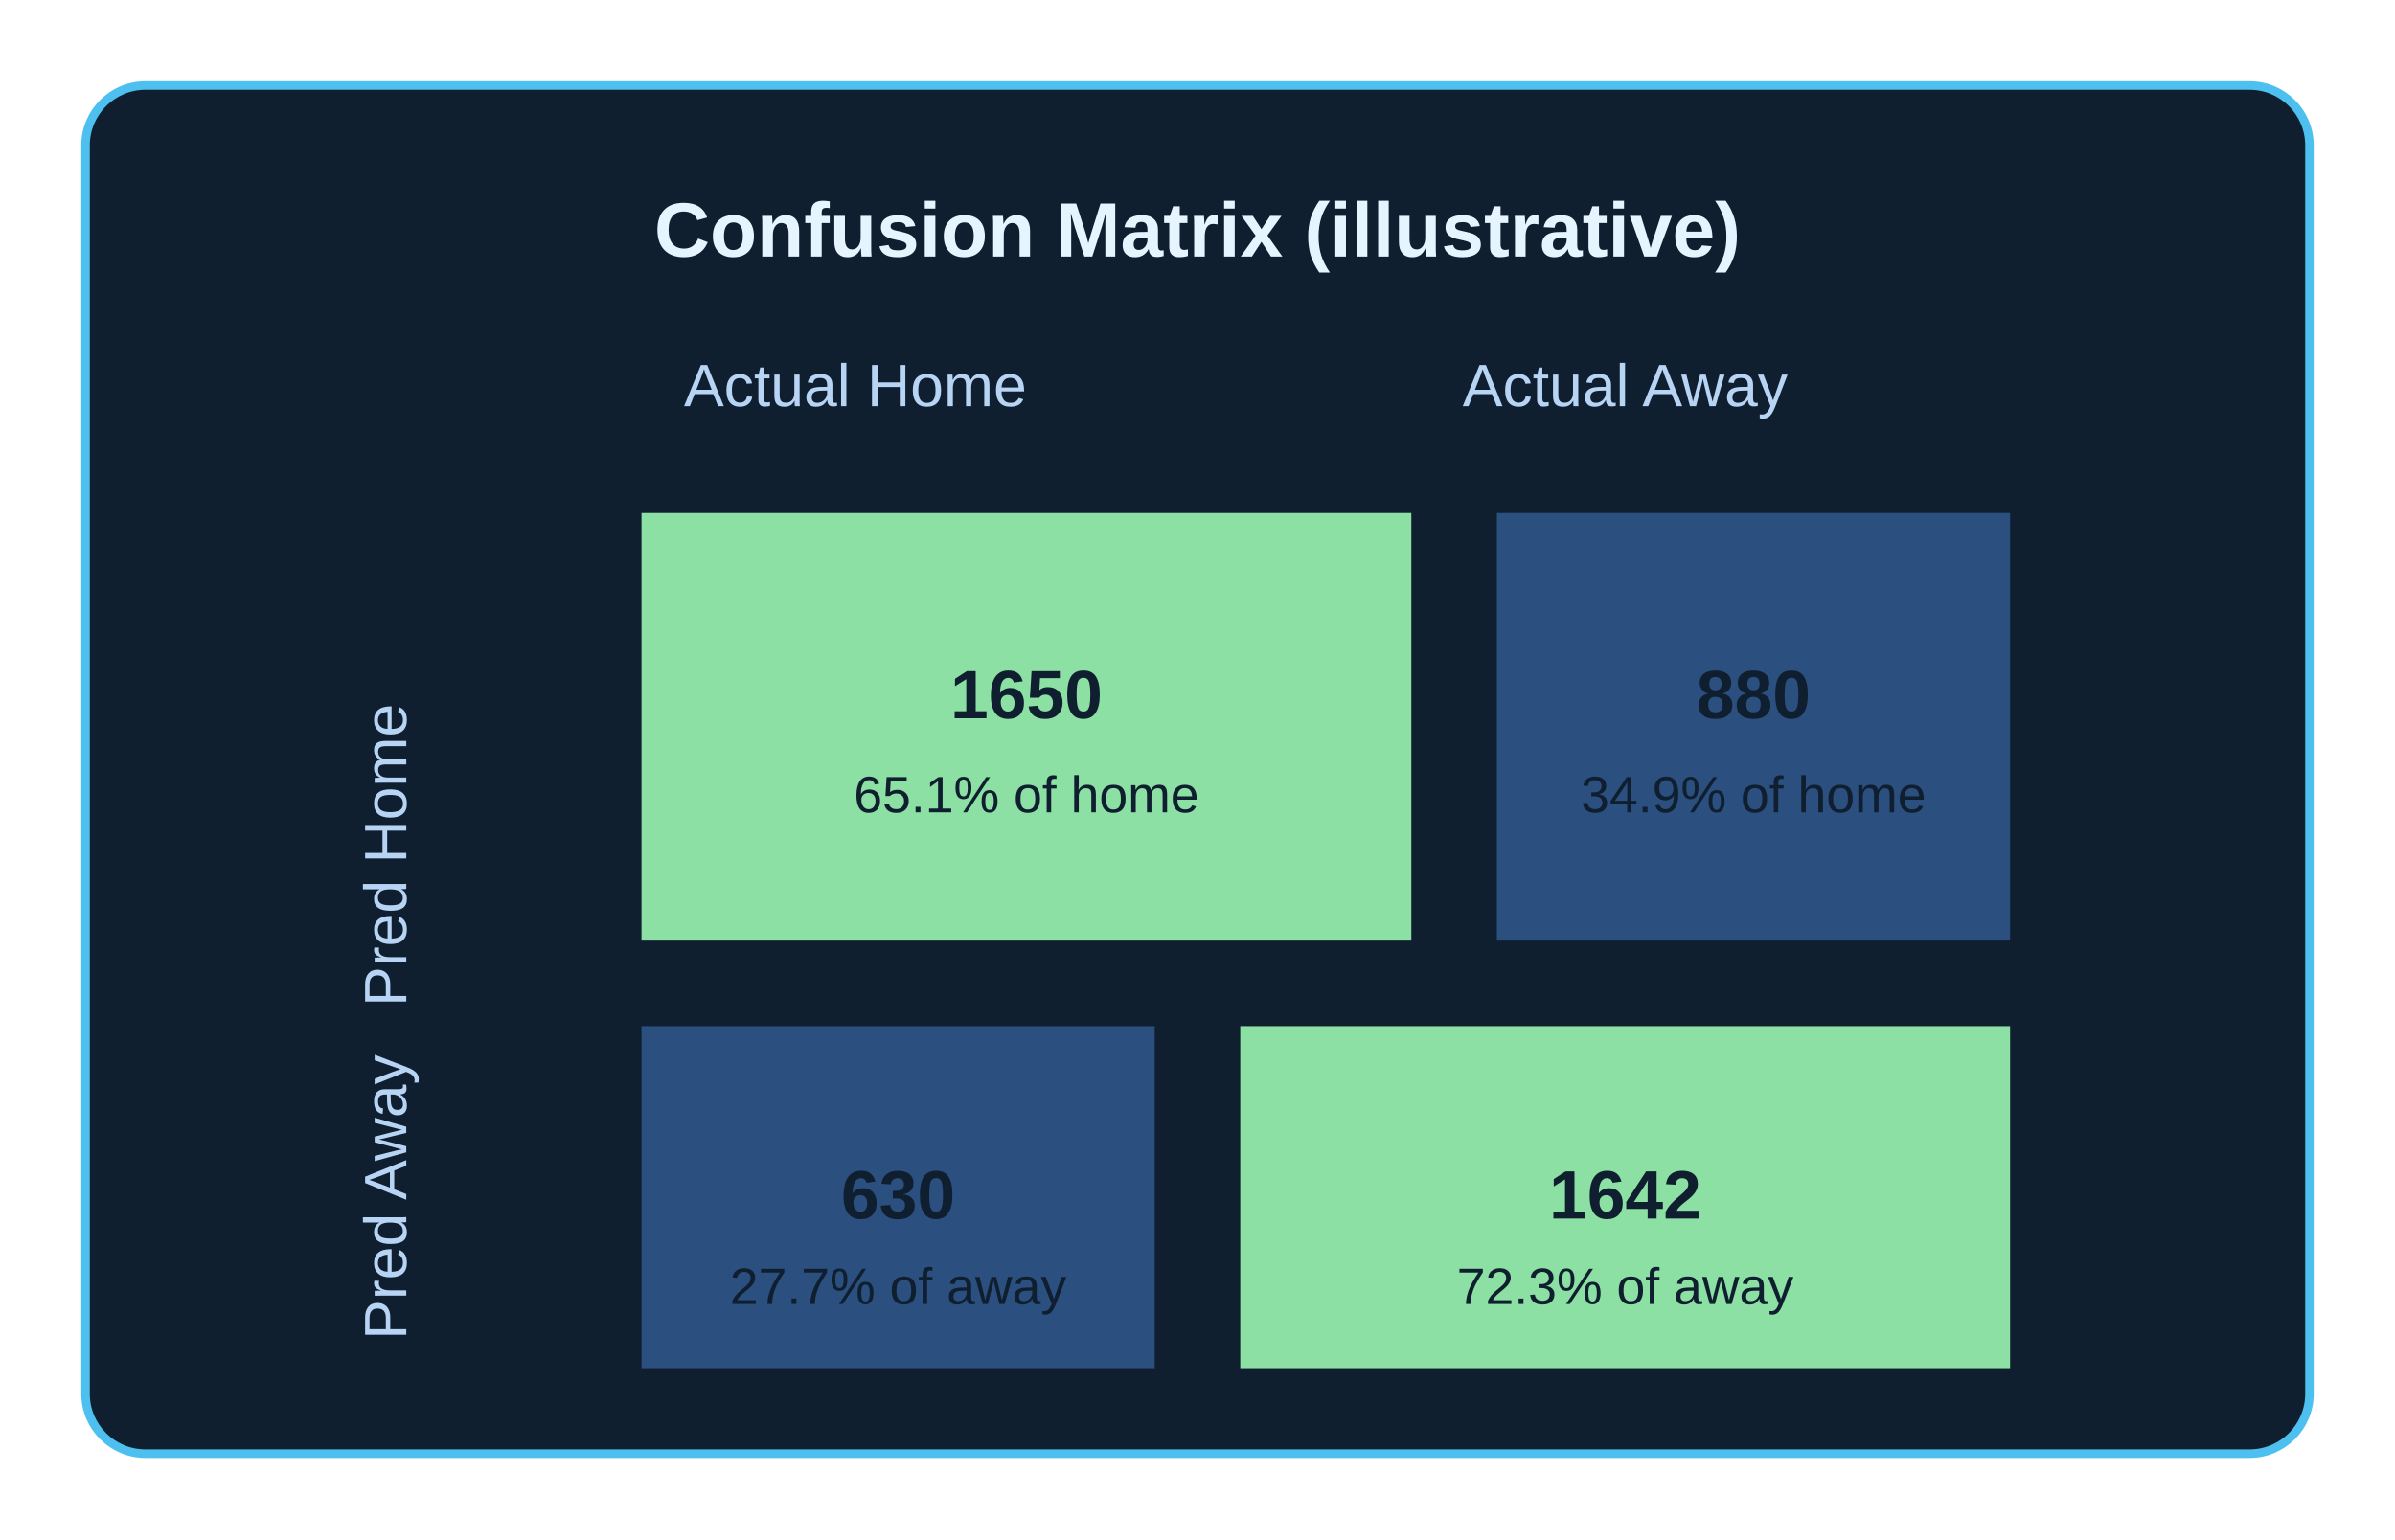
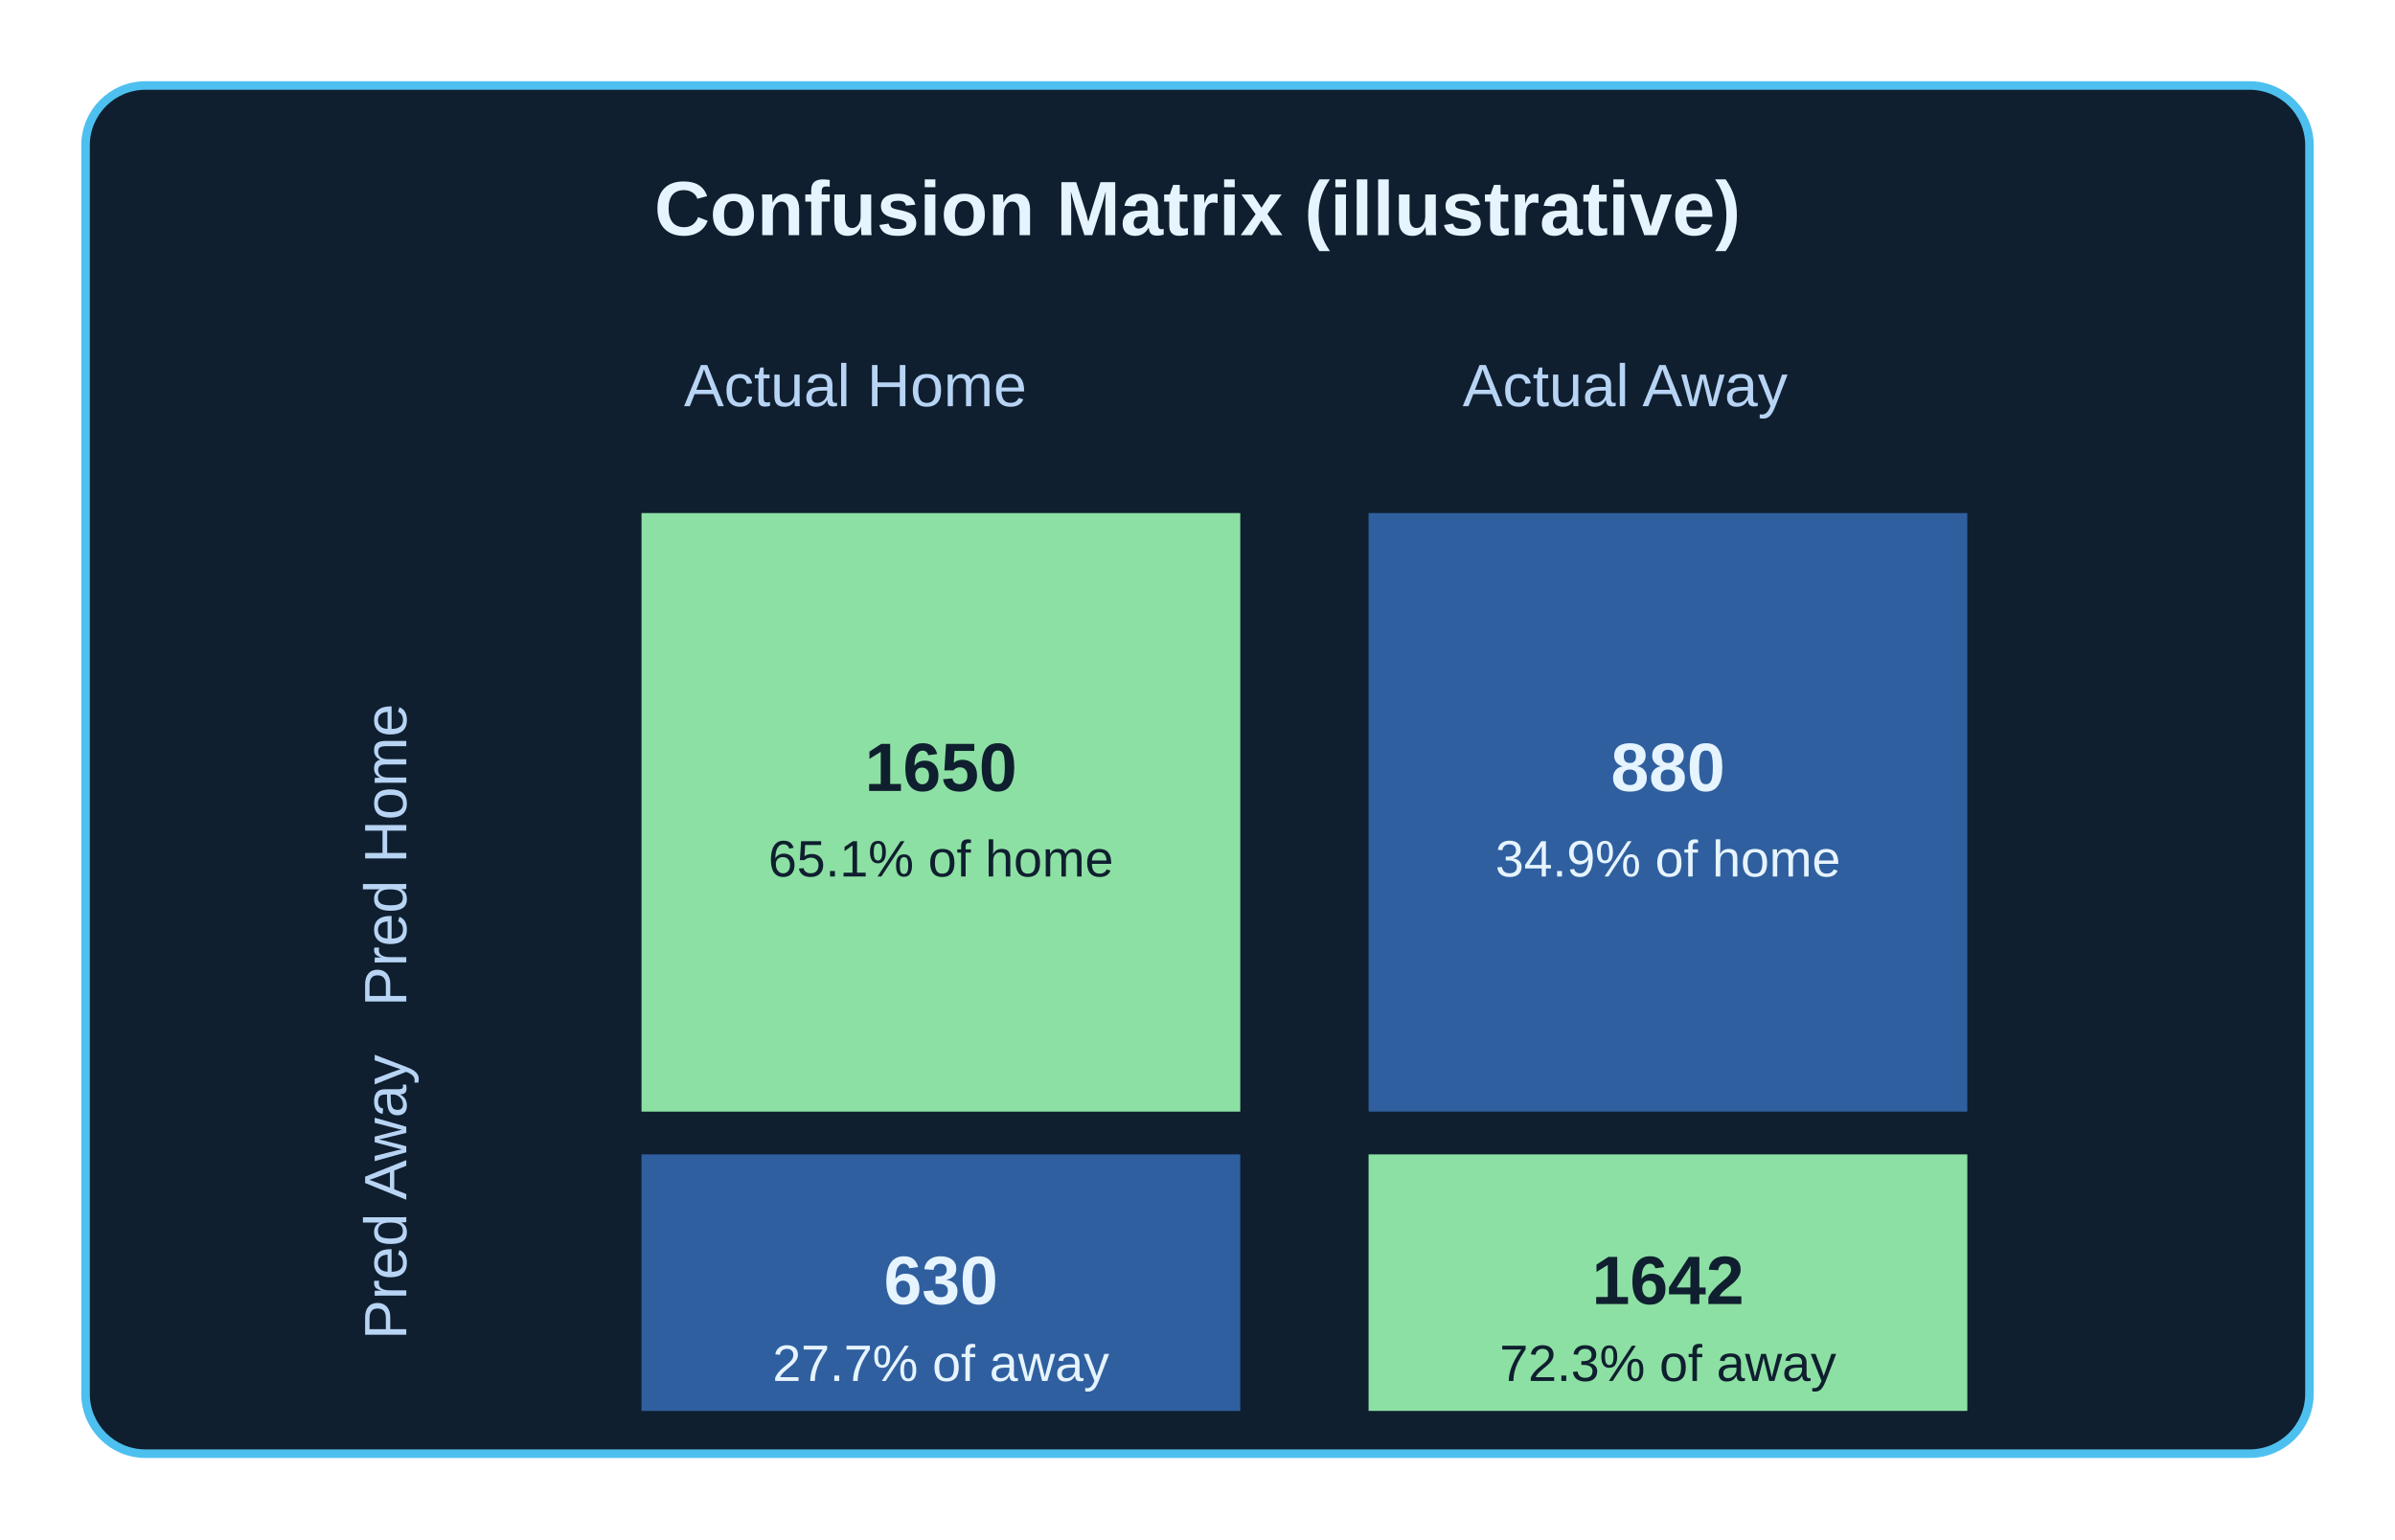
<svg xmlns="http://www.w3.org/2000/svg" width="560" height="360" viewBox="0 0 560 360">
  <style>
    .bg { fill:#0f1f2f; stroke:#4ec0f0; stroke-width:2; rx:14; ry:14; }
    .title { fill:#e6f4ff; font-family:'Helvetica Neue', Arial, sans-serif; font-size:18px; font-weight:700; }
    .axis { fill:#b8d4f5; font-family:'Helvetica Neue', Arial, sans-serif; font-size:14px; }
    .cell-win { fill:#8de0a3; }
-     .cell-miss { fill:#2b4f7f; }
-     .label { fill:#0f1f2f; font-family:'Helvetica Neue', Arial, sans-serif; font-size:16px; font-weight:800; }
-     .sub { fill:#0f1f2f; font-family:'Helvetica Neue', Arial, sans-serif; font-size:12px; }
+     .cell-miss { fill:#2f5f9f; }
+     .label-dark { fill:#0f1f2f; font-family:'Helvetica Neue', Arial, sans-serif; font-size:16px; font-weight:800; }
+     .label-light { fill:#e6f4ff; font-family:'Helvetica Neue', Arial, sans-serif; font-size:16px; font-weight:800; }
+     .sub-dark { fill:#0f1f2f; font-family:'Helvetica Neue', Arial, sans-serif; font-size:12px; }
+     .sub-light { fill:#e6f4ff; font-family:'Helvetica Neue', Arial, sans-serif; font-size:12px; }
  </style>
  <rect class="bg" x="20" y="20" width="520" height="320" />
-   <text class="title" x="280" y="60" text-anchor="middle">Confusion Matrix (illustrative)</text>
+   <text class="title" x="280" y="55" text-anchor="middle">Confusion Matrix (illustrative)</text>
  <text class="axis" x="200" y="95" text-anchor="middle">Actual Home</text>
  <text class="axis" x="380" y="95" text-anchor="middle">Actual Away</text>
  <text class="axis" transform="rotate(-90 95 200)" x="95" y="200" text-anchor="middle">Pred Home</text>
  <text class="axis" transform="rotate(-90 95 280)" x="95" y="280" text-anchor="middle">Pred Away</text>
-   <rect class="cell-win" x="150" y="120" width="180" height="100" />
-   <text class="label" x="240" y="168" text-anchor="middle">1650</text>
-   <text class="sub" x="240" y="190" text-anchor="middle">65.1% of home</text>
-   <rect class="cell-miss" x="350" y="120" width="120" height="100" />
-   <text class="label" x="410" y="168" text-anchor="middle" fill="#e6f4ff">880</text>
-   <text class="sub" x="410" y="190" text-anchor="middle" fill="#e6f4ff">34.9% of home</text>
-   <rect class="cell-miss" x="150" y="240" width="120" height="80" />
-   <text class="label" x="210" y="285" text-anchor="middle" fill="#e6f4ff">630</text>
-   <text class="sub" x="210" y="305" text-anchor="middle" fill="#e6f4ff">27.7% of away</text>
-   <rect class="cell-win" x="290" y="240" width="180" height="80" />
-   <text class="label" x="380" y="285" text-anchor="middle">1642</text>
-   <text class="sub" x="380" y="305" text-anchor="middle">72.3% of away</text>
+   <rect class="cell-win" x="150" y="120" width="140" height="140" />
+   <text class="label-dark" x="220" y="185" text-anchor="middle">1650</text>
+   <text class="sub-dark" x="220" y="205" text-anchor="middle">65.1% of home</text>
+   <rect class="cell-miss" x="320" y="120" width="140" height="140" />
+   <text class="label-light" x="390" y="185" text-anchor="middle">880</text>
+   <text class="sub-light" x="390" y="205" text-anchor="middle">34.9% of home</text>
+   <rect class="cell-miss" x="150" y="270" width="140" height="60" />
+   <text class="label-light" x="220" y="305" text-anchor="middle">630</text>
+   <text class="sub-light" x="220" y="323" text-anchor="middle">27.7% of away</text>
+   <rect class="cell-win" x="320" y="270" width="140" height="60" />
+   <text class="label-dark" x="390" y="305" text-anchor="middle">1642</text>
+   <text class="sub-dark" x="390" y="323" text-anchor="middle">72.3% of away</text>
</svg>
